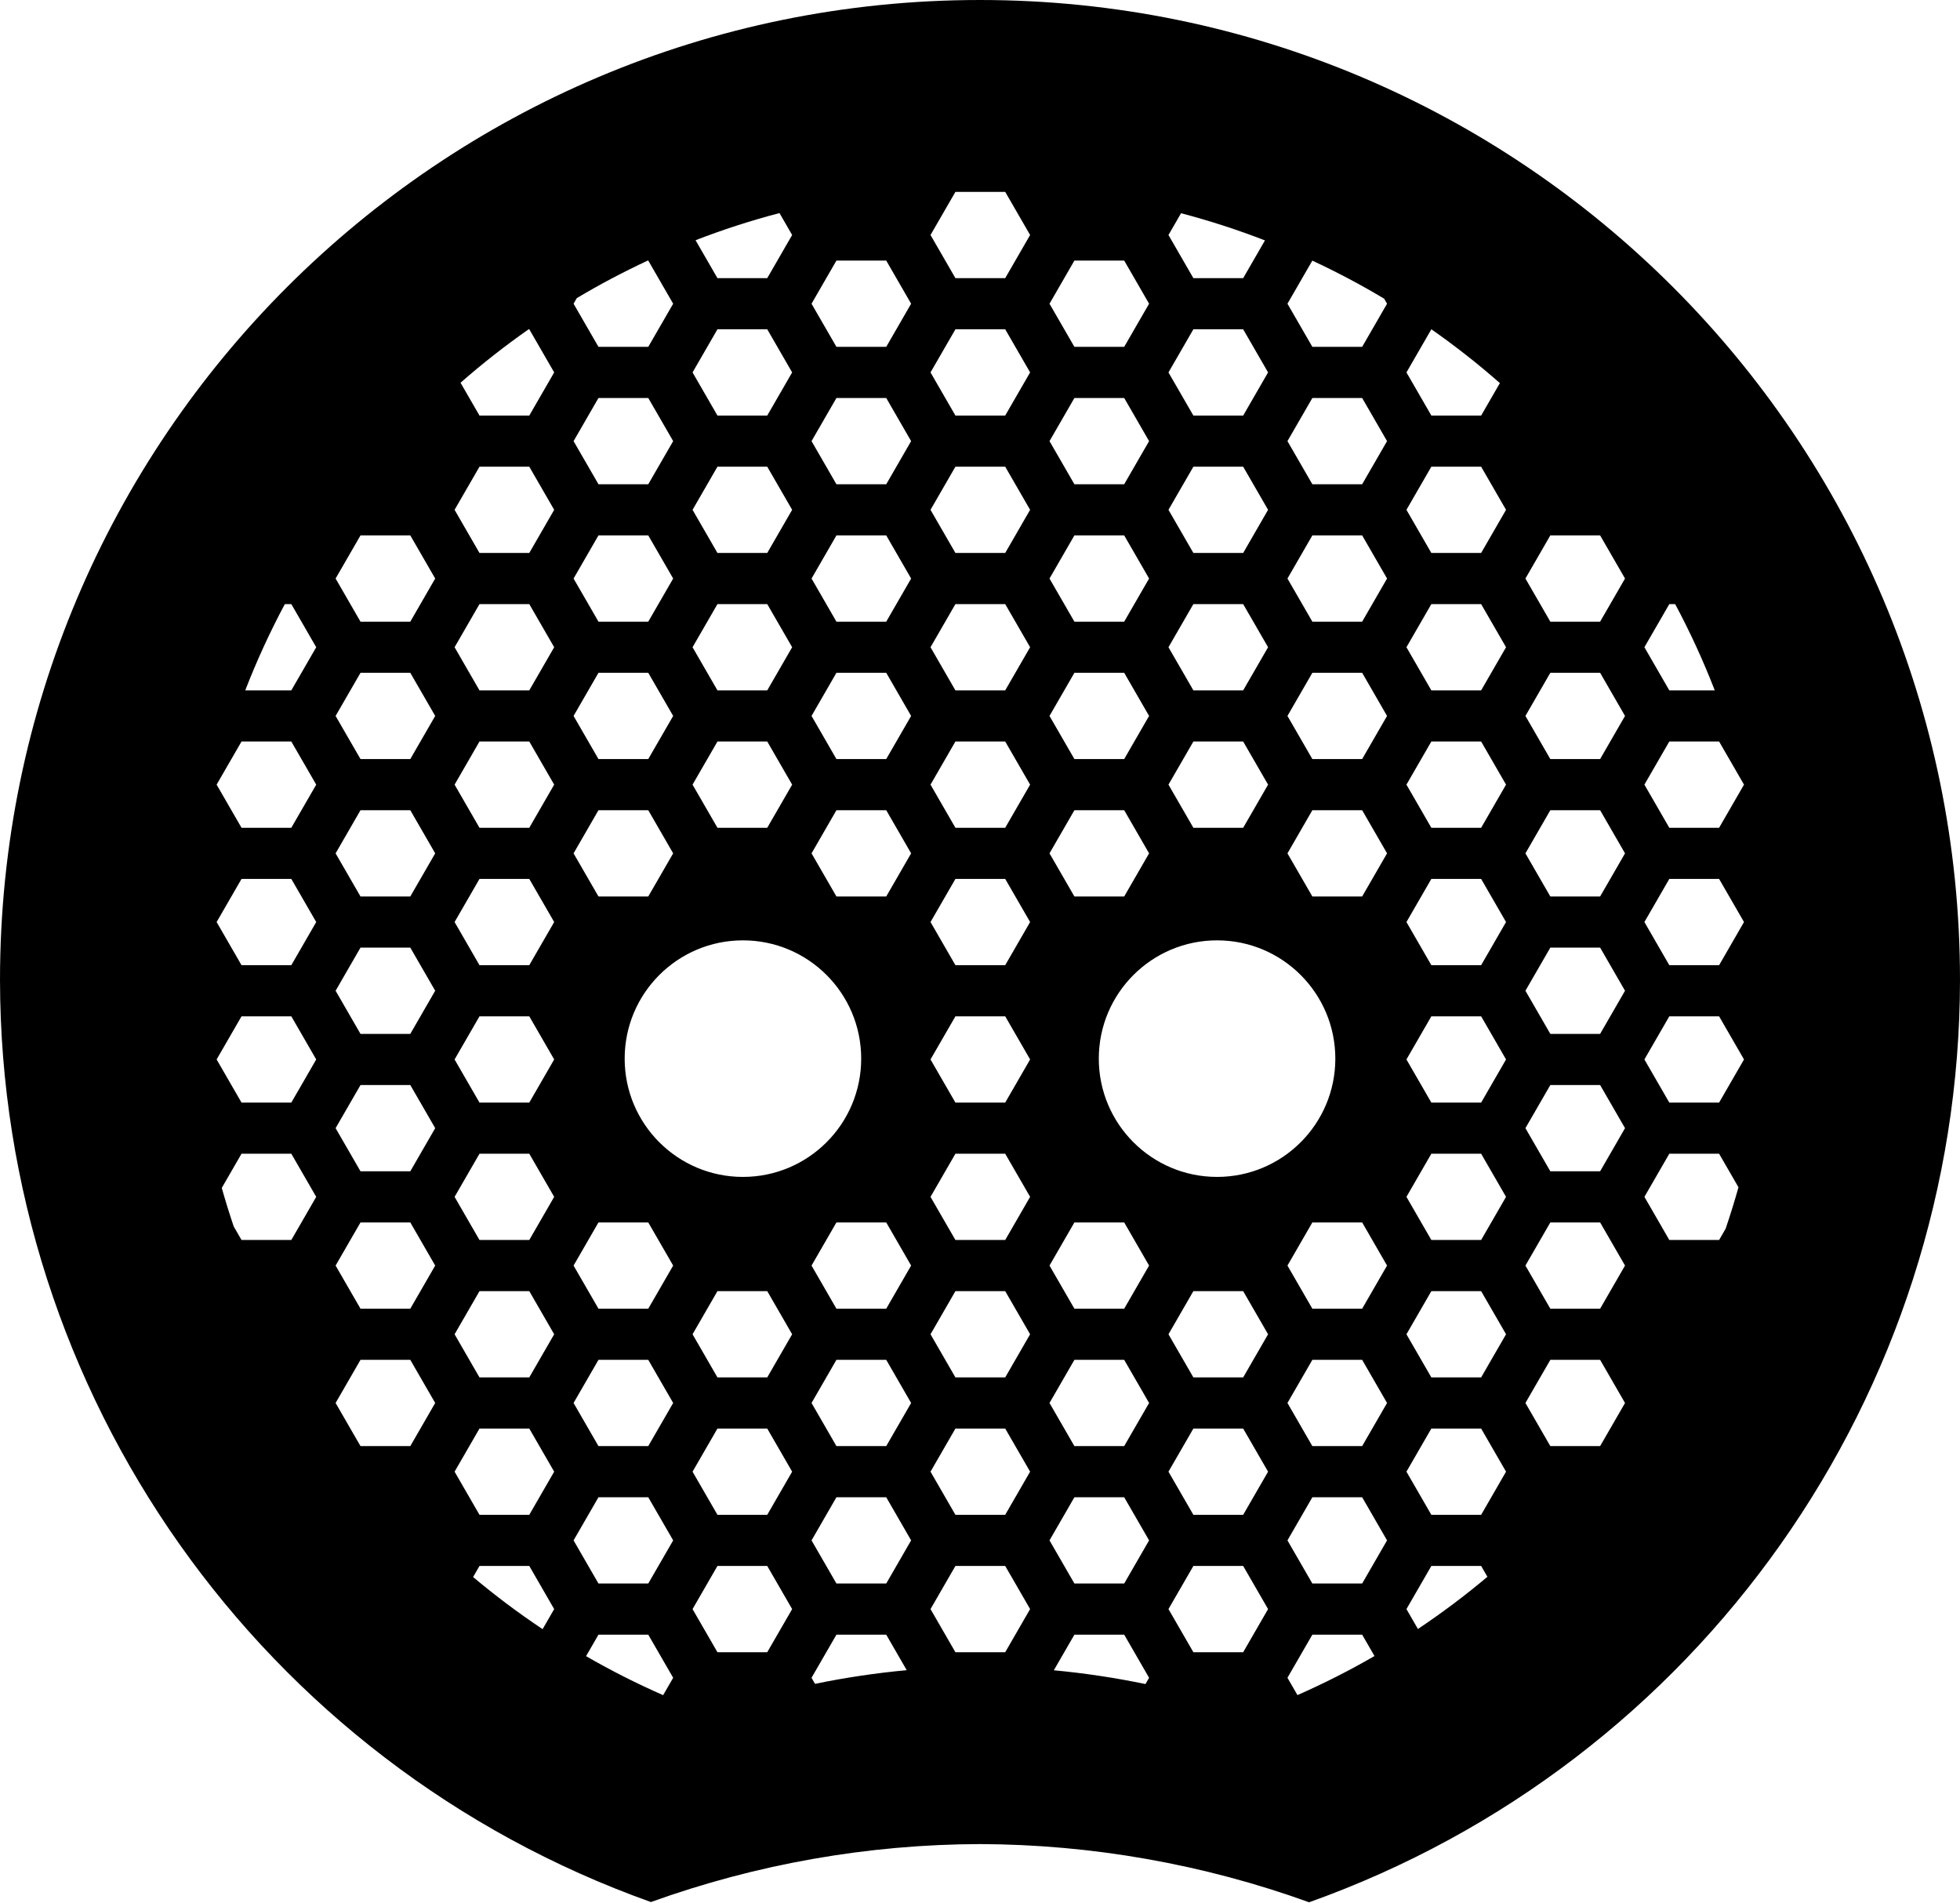
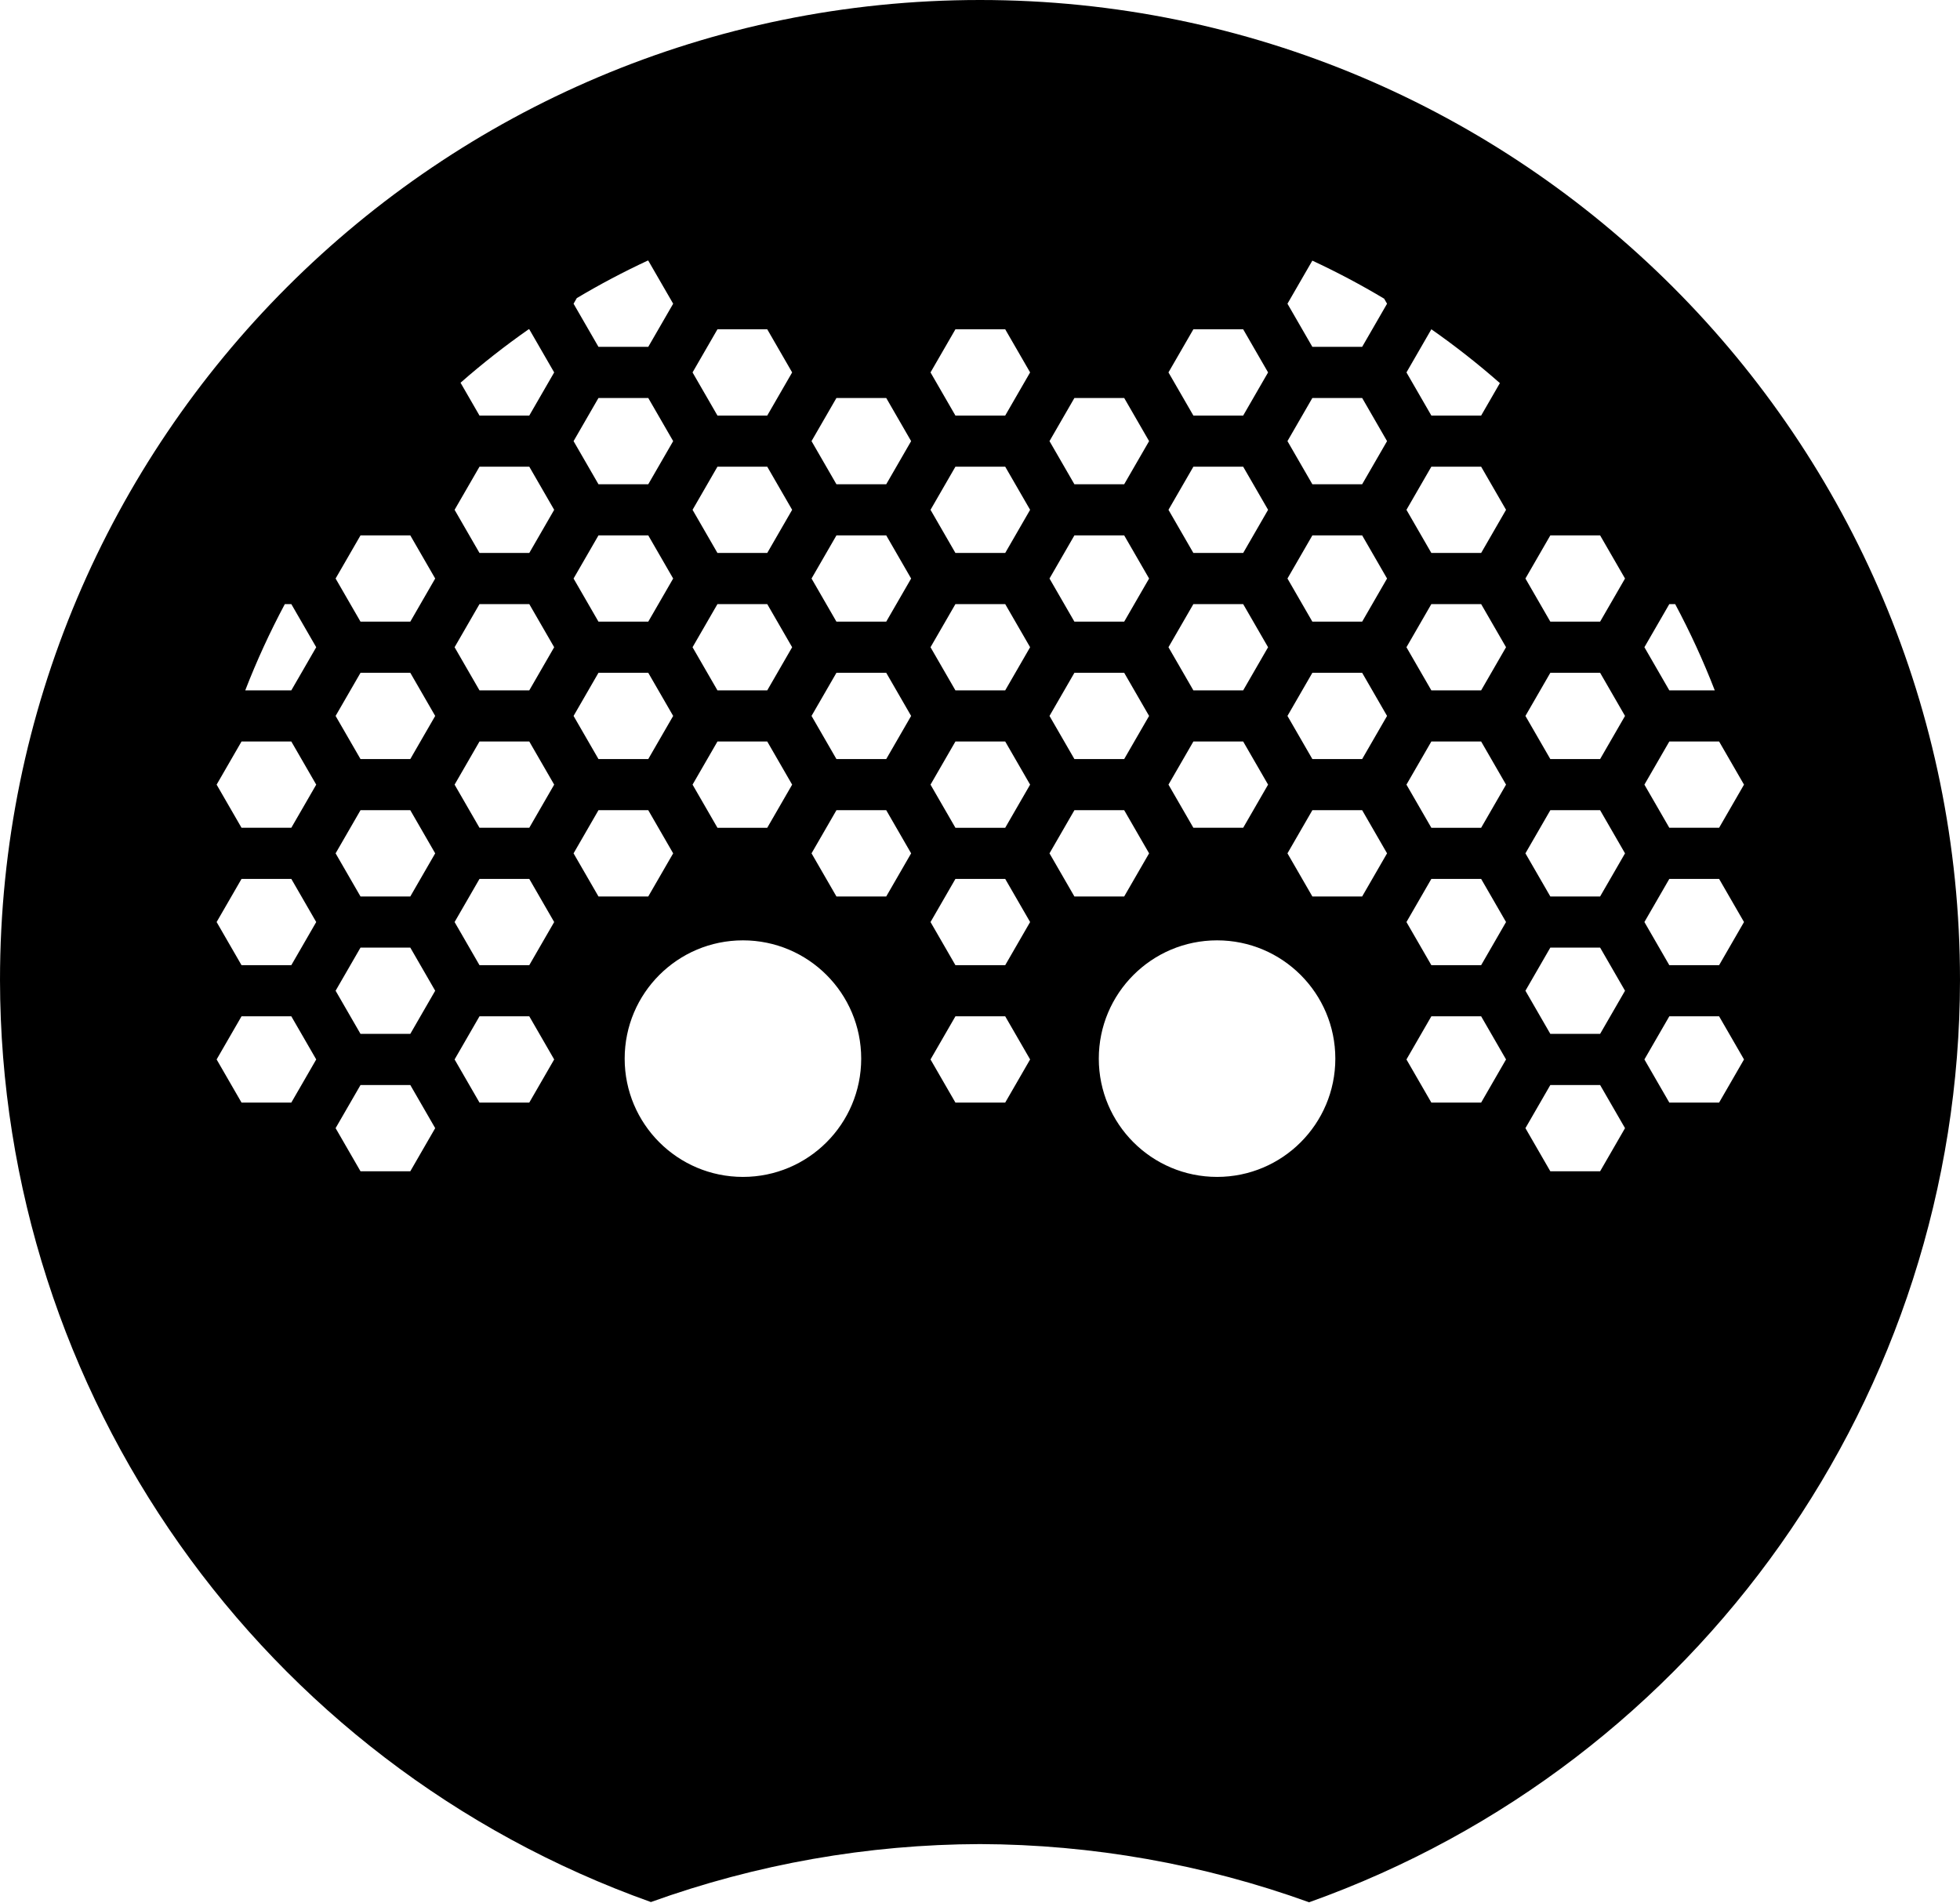
<svg xmlns="http://www.w3.org/2000/svg" width="145mm" height="140.712mm" viewBox="0 0 513.779 498.587" id="svg2" version="1.1">
  <defs id="defs4" />
  <g id="layer1" transform="translate(-125.5976,-56.89988)">
-     <path style="opacity:1;fill:#000000;fill-opacity:1" d="M 382.486,56.9 C 240.611,56.901 125.598,171.913 125.598,313.789 c 0.141,108.495 68.427,205.204 170.621,241.638 27.674,-9.966 56.854,-15.105 86.267,-15.193 29.418,0.107 58.6,5.266 86.271,15.253 C 570.971,519.044 639.262,422.305 639.377,313.789 639.376,171.912 524.363,56.9 382.486,56.9 Z m -6.444,50.293 13.054,0 6.527,11.301 -6.527,11.307 -13.054,0 -3.264,-5.651 -3.262,-5.654 z m -46.118,5.554 3.32,5.749 -6.527,11.305 -13.053,0 -3.264,-5.651 -2.475,-4.289 c 7.149,-2.766 14.489,-5.147 21.999,-7.115 z m 105.265,0.039 c 7.508,1.973 14.848,4.355 21.995,7.126 l -2.447,4.238 -3.262,5.651 -13.056,0 -6.527,-11.305 0,-0.002 z m -139.795,12.413 0.133,0 6.529,11.305 -6.529,11.305 -13.052,0 -6.527,-11.305 0.846,-1.466 c 6.009,-3.584 12.216,-6.868 18.601,-9.839 z m 49.459,0 13.054,0 6.525,11.305 -3.262,5.653 -3.263,5.653 -13.054,0 -6.527,-11.305 z m 62.38,0 13.052,0 6.527,11.305 -3.265,5.653 -3.262,5.653 -13.052,0 -6.527,-11.305 z m 62.37,0.011 c 6.463,3.008 12.745,6.336 18.822,9.972 l 0.763,1.322 -3.262,5.653 -3.264,5.653 -13.054,0 -6.527,-11.305 z m -205.434,17.996 0.172,0 6.525,11.305 -3.264,5.653 -3.262,5.653 -13.054,0 -3.264,-5.653 -1.703,-2.951 c 5.682,-4.986 11.64,-9.661 17.849,-14.006 z m 49.495,0 13.053,0 6.527,11.305 -6.527,11.305 -13.053,0 -6.527,-11.305 z m 62.38,0 13.052,0 6.527,11.303 -6.527,11.307 -13.054,0 -3.264,-5.653 -3.262,-5.653 z m 62.376,0 13.052,0 6.529,11.305 -3.264,5.653 -3.262,5.653 -13.056,0 -6.527,-11.305 0,-0.002 z m 62.38,0 0.01,0 c 6.248,4.373 12.243,9.082 17.957,14.102 l -4.911,8.508 -13.054,0 -3.262,-5.653 -3.264,-5.653 z m -218.325,18.008 13.052,0 6.529,11.303 -6.529,11.305 -13.052,0 -6.527,-11.303 z m 62.378,0 13.054,0 6.525,11.305 -3.262,5.653 -3.263,5.651 -13.054,0 -6.527,-11.305 z m 62.38,0 13.052,0 6.527,11.305 -3.265,5.653 -3.262,5.651 -13.052,0 -6.527,-11.303 z m 62.376,0 13.054,0 6.525,11.305 -3.262,5.653 -3.264,5.651 -13.054,0 -6.527,-11.305 z m -218.323,18.008 13.054,0 6.525,11.303 -3.264,5.654 -3.262,5.653 -13.054,0 -3.264,-5.653 -3.262,-5.654 z m 62.378,0 13.053,0 6.527,11.303 -6.527,11.307 -13.053,0 -6.527,-11.307 z m 62.378,0 13.054,0 6.527,11.303 -6.527,11.307 -13.054,0 -3.264,-5.653 -3.262,-5.654 z m 62.378,0 13.052,0 6.529,11.303 -3.264,5.654 -3.262,5.653 -13.056,0 -6.527,-11.307 z m 62.378,0 13.054,0 6.527,11.303 -6.527,11.307 -13.054,0 -3.262,-5.653 -3.264,-5.654 z m -280.701,18.006 13.052,0 6.527,11.307 -3.264,5.651 -3.262,5.653 -13.054,0 -6.527,-11.303 0,-0.002 6.527,-11.303 z m 62.378,0 13.052,0 6.529,11.307 -6.529,11.303 -13.052,0 -6.527,-11.303 z m 62.38,0 13.053,0 6.525,11.307 -3.262,5.651 -3.263,5.653 -13.054,0 -6.525,-11.303 z m 62.378,0 13.052,0 6.527,11.307 -3.265,5.651 -3.262,5.653 -13.052,0 -6.527,-11.303 z m 62.378,0 13.052,0 6.525,11.307 -3.262,5.651 -3.264,5.653 -13.054,0 -6.525,-11.303 z m 62.378,0 13.052,0 6.527,11.307 -3.262,5.651 -3.265,5.653 -13.052,0 -6.527,-11.303 z m -331.728,18.009 1.699,0 6.527,11.303 -3.262,5.654 -3.265,5.651 -12.076,0 c 3.013,-7.776 6.483,-15.322 10.376,-22.608 z m 51.025,0 13.054,0 6.525,11.303 -3.264,5.654 -3.262,5.651 -13.054,0 -3.264,-5.651 -3.262,-5.654 z m 62.378,0 13.053,0 6.527,11.303 -6.527,11.305 -13.053,0 -3.264,-5.651 -3.264,-5.654 z m 62.378,0 13.054,0 6.527,11.301 -6.527,11.307 -13.054,0 -3.264,-5.651 -3.262,-5.654 z m 62.378,0 13.052,0 6.529,11.303 -3.264,5.654 -3.262,5.651 -13.056,0 -6.527,-11.305 0,-0.002 z m 62.378,0 13.054,0 6.527,11.301 -6.527,11.307 -13.054,0 -3.262,-5.651 -3.264,-5.654 z m 62.38,0 1.537,0 c 3.894,7.286 7.364,14.832 10.376,22.608 l -11.914,0 -6.527,-11.305 0,-0.002 z m -343.081,18.006 13.052,0 6.527,11.305 -3.264,5.651 -3.262,5.653 -13.054,0 -6.527,-11.303 0,-0.002 6.527,-11.301 z m 62.378,0 13.052,0 6.529,11.303 -6.529,11.305 -13.052,0 -6.527,-11.303 z m 62.378,0 13.054,0 6.525,11.305 -3.262,5.651 -3.263,5.653 -13.054,0 -6.527,-11.305 z m 62.38,0 13.052,0 6.527,11.305 -3.265,5.651 -3.262,5.653 -13.052,0 -6.527,-11.303 z m 62.376,0 13.054,0 6.525,11.305 -3.262,5.651 -3.264,5.653 -13.054,0 -6.527,-11.305 z m 62.38,0 13.052,0 6.527,11.305 -3.262,5.651 -3.265,5.653 -13.052,0 -6.527,-11.303 z m -343.081,18.008 13.052,0 6.527,11.303 -3.262,5.654 -3.265,5.652 -13.052,0 -6.527,-11.307 z m 62.378,0 13.054,0 6.525,11.303 -3.264,5.654 -3.262,5.652 -13.054,0 -3.264,-5.652 -3.262,-5.654 z m 62.378,0 13.053,0 6.527,11.303 -6.527,11.307 -13.053,0 -6.527,-11.307 z m 62.378,0 13.054,0 6.527,11.303 -6.527,11.307 -13.054,0 -3.264,-5.652 -3.262,-5.654 z m 62.378,0 13.052,0 6.529,11.303 -3.264,5.654 -3.262,5.652 -13.056,0 -6.527,-11.307 z m 62.378,0 13.054,0 6.527,11.303 -6.527,11.307 -13.054,0 -3.262,-5.652 -3.264,-5.654 z m 62.38,0 13.052,0 6.527,11.303 -3.264,5.654 -3.262,5.652 -13.054,0 -6.527,-11.307 z m -343.081,18.006 13.052,0 6.527,11.307 -3.264,5.653 -3.262,5.651 -13.054,0 -6.527,-11.303 0,-0.002 z m 62.378,0 13.052,0 6.529,11.307 -6.529,11.303 -13.052,0 -6.527,-11.303 z m 62.38,0 13.053,0 6.525,11.307 -3.262,5.653 -3.263,5.651 -13.054,0 -6.525,-11.303 z m 62.378,0 13.052,0 6.527,11.307 -3.265,5.653 -3.262,5.651 -13.052,0 -6.527,-11.303 z m 62.378,0 13.052,0 6.525,11.307 -3.262,5.653 -3.264,5.651 -13.054,0 -6.525,-11.303 z m 62.378,0 13.052,0 6.527,11.307 -3.262,5.653 -3.265,5.651 -13.052,0 -6.527,-11.303 z m -343.081,18.009 13.052,0 6.527,11.303 -3.262,5.651 -3.265,5.654 -13.052,0 -6.527,-11.305 z m 62.378,0 13.054,0 6.525,11.303 -3.264,5.651 -3.262,5.654 -13.054,0 -3.264,-5.654 -3.262,-5.651 z m 124.756,0 13.054,0 6.527,11.301 -6.527,11.307 -13.054,0 -3.264,-5.654 -3.262,-5.651 z m 124.756,0 13.054,0 6.527,11.301 -6.527,11.307 -13.054,0 -3.262,-5.654 -3.264,-5.651 z m 62.38,0 13.052,0 6.527,11.303 -3.264,5.651 -3.262,5.654 -13.054,0 -6.527,-11.305 0,-0.002 z m -242.835,16.102 c 17.122,-6.1e-4 31.002,13.879 31.002,31 6e-4,17.122 -13.88,31.003 -31.002,31.002 -17.122,-4.7e-4 -31.001,-13.881 -31,-31.002 5e-4,-17.121 13.879,-31 31,-31 z m 124.286,0 c 17.122,-6.1e-4 31.002,13.879 31.002,31 6e-4,17.122 -13.88,31.003 -31.002,31.002 -17.121,-4.7e-4 -31.001,-13.881 -31,-31.002 5e-4,-17.121 13.879,-31 31,-31 z m -224.532,1.903 13.052,0 6.527,11.305 -3.264,5.653 -3.262,5.653 -13.054,0 -6.527,-11.305 z m 311.892,0 13.052,0 6.527,11.305 -3.262,5.653 -3.265,5.653 -13.052,0 -6.527,-11.305 z m -343.081,18.008 13.052,0 6.527,11.305 -3.262,5.654 -3.265,5.651 -13.052,0 -6.527,-11.305 z m 62.38,0 13.052,0 6.525,11.305 -3.264,5.654 -3.262,5.651 -13.054,0 -3.264,-5.651 -3.262,-5.654 z m 124.756,0 13.052,0 6.527,11.303 -6.527,11.307 -13.054,0 -3.264,-5.651 -3.262,-5.654 z m 124.756,0 13.053,0 6.527,11.303 -6.527,11.307 -13.054,0 -3.262,-5.651 -3.264,-5.654 z m 62.378,0 13.052,0 6.527,11.305 -3.264,5.654 -3.262,5.651 -13.054,0 -6.527,-11.305 0,-0.002 z m -343.081,18.008 13.052,0 6.527,11.305 -3.264,5.651 -3.262,5.653 -13.054,0 -6.527,-11.303 0,-0.002 6.527,-11.301 z m 311.892,0 13.052,0 6.527,11.305 -3.262,5.651 -3.265,5.653 -13.052,0 -6.527,-11.303 z m -343.081,18.008 13.052,0 6.527,11.303 -3.262,5.654 -3.265,5.651 -13.052,0 -2.046,-3.545 c -1.128,-3.333 -2.172,-6.7 -3.131,-10.099 z m 62.378,0 13.054,0 6.525,11.303 -3.264,5.654 -3.262,5.651 -13.054,0 -3.264,-5.651 -3.262,-5.654 z m 124.756,0 13.054,0 6.527,11.301 -6.527,11.307 -13.054,0 -3.264,-5.651 -3.262,-5.654 z m 124.756,0 13.054,0 6.527,11.301 -6.527,11.307 -13.054,0 -3.262,-5.651 -3.264,-5.654 z m 62.38,0 13.052,0 5.079,8.793 c -1.029,3.663 -2.154,7.291 -3.379,10.877 l -1.697,2.938 -13.054,0 -6.527,-11.305 0,-0.002 z m -343.081,18.006 13.052,0 6.527,11.305 -3.264,5.653 -3.262,5.653 -13.054,0 -6.527,-11.305 z m 62.378,0 13.052,0 6.529,11.305 -6.529,11.305 -13.052,0 -6.527,-11.305 z m 62.378,0 13.054,0 6.525,11.305 -3.262,5.653 -3.263,5.653 -13.054,0 -6.527,-11.305 z m 62.38,0 13.052,0 6.527,11.305 -3.265,5.653 -3.262,5.653 -13.052,0 -6.527,-11.305 z m 62.376,0 13.054,0 6.525,11.305 -3.262,5.653 -3.264,5.653 -13.054,0 -6.527,-11.305 z m 62.38,0 13.052,0 6.527,11.305 -3.262,5.653 -3.265,5.653 -13.052,0 -6.527,-11.305 z m -280.701,18.008 13.052,0 6.525,11.305 -3.264,5.651 -3.262,5.654 -13.054,0 -3.264,-5.654 -3.262,-5.651 z m 62.376,0 13.053,0 6.527,11.305 -6.527,11.305 -13.053,0 -6.527,-11.305 z m 62.38,0 13.052,0 6.527,11.303 -6.527,11.307 -13.054,0 -3.264,-5.654 -3.262,-5.651 z m 62.376,0 13.052,0 6.529,11.305 -3.264,5.651 -3.262,5.654 -13.056,0 -6.527,-11.305 0,-0.002 z m 62.38,0 13.053,0 6.527,11.303 -6.527,11.307 -13.054,0 -3.262,-5.654 -3.264,-5.651 z m -280.703,18.008 13.052,0 6.527,11.305 -3.264,5.652 -3.262,5.651 -13.054,0 -6.527,-11.303 0,-0.002 6.527,-11.301 z m 62.378,0 13.052,0 6.529,11.303 -6.529,11.305 -13.052,0 -6.527,-11.303 z m 62.378,0 13.054,0 6.525,11.305 -3.262,5.652 -3.263,5.651 -13.054,0 -6.527,-11.305 z m 62.38,0 13.052,0 6.527,11.305 -3.265,5.652 -3.262,5.651 -13.052,0 -6.527,-11.303 z m 62.376,0 13.054,0 6.525,11.305 -3.262,5.652 -3.264,5.651 -13.054,0 -6.527,-11.305 z m 62.38,0 13.052,0 6.527,11.305 -3.262,5.652 -3.265,5.651 -13.052,0 -6.527,-11.303 z m -280.703,18.008 13.054,0 6.525,11.303 -3.264,5.651 -3.262,5.654 -13.054,0 -3.264,-5.654 -3.262,-5.651 z m 62.378,0 13.053,0 6.527,11.303 -6.527,11.305 -13.053,0 -6.527,-11.305 z m 62.378,0 13.054,0 6.527,11.301 -6.527,11.307 -13.054,0 -3.264,-5.654 -3.262,-5.651 z m 62.378,0 13.052,0 6.529,11.303 -3.264,5.651 -3.262,5.654 -13.056,0 -6.527,-11.305 0,-0.002 z m 62.378,0 13.054,0 6.527,11.301 -6.527,11.307 -13.054,0 -3.262,-5.654 -3.264,-5.651 z m -218.323,18.006 13.052,0 6.529,11.305 -6.529,11.305 -13.052,0 -6.527,-11.305 z m 62.378,0 13.054,0 6.525,11.305 -3.262,5.653 -3.263,5.653 -13.054,0 -6.527,-11.305 z m 62.38,0 13.052,0 6.527,11.305 -3.265,5.653 -3.262,5.653 -13.052,0 -6.527,-11.305 z m 62.376,0 13.054,0 6.525,11.305 -3.262,5.653 -3.264,5.653 -13.054,0 -6.527,-11.305 z m -218.321,18.008 13.052,0 6.525,11.305 -3.034,5.258 c -6.345,-4.233 -12.426,-8.794 -18.218,-13.661 z m 62.376,0 13.053,0 6.527,11.305 -6.527,11.305 -13.053,0 -3.264,-5.651 -3.264,-5.654 z m 62.38,0 13.052,0 6.527,11.303 -6.527,11.307 -13.054,0 -3.264,-5.651 -3.262,-5.654 z m 62.376,0 13.052,0 6.529,11.305 -3.264,5.654 -3.262,5.651 -13.056,0 -6.527,-11.305 0,-0.002 z m 62.38,0 13.053,0 1.641,2.84 c -5.79,4.874 -11.868,9.441 -18.212,13.68 l -3.009,-5.215 z m -218.325,18.008 13.052,0 6.529,11.301 -2.63,4.554 c -6.965,-3.058 -13.706,-6.473 -20.204,-10.222 z m 62.378,0 13.054,0 5.373,9.309 c -8.077,0.745 -16.1,1.946 -24.04,3.58 l -0.915,-1.587 z m 62.38,0 13.052,0 6.527,11.305 -0.946,1.638 c -7.934,-1.643 -15.952,-2.852 -24.024,-3.607 z m 62.376,0 13.054,0 3.233,5.602 c -6.494,3.753 -13.233,7.173 -20.194,10.236 l -2.62,-4.537 z" id="path3401" />
+     <path style="opacity:1;fill:#000000;fill-opacity:1" d="M 256.889,0 C 115.013,8.02e-4 8e-4,115.013 0,256.889 c 0.141,108.495 68.427,205.204 170.621,241.639 27.674,-9.966 56.854,-15.105 86.268,-15.193 29.418,0.107 58.6,5.266 86.271,15.252 C 445.374,462.143 513.664,365.405 513.779,256.889 513.779,115.012 398.765,-2.88e-4 256.889,0 Z m -87.092,68.299 0.133,0 6.529,11.305 -6.529,11.305 -13.053,0 -6.527,-11.305 0.846,-1.467 c 6.009,-3.584 12.217,-6.867 18.602,-9.838 z m 174.209,0.012 c 6.463,3.008 12.745,6.335 18.822,9.971 l 0.764,1.322 -3.262,5.652 -3.264,5.652 -13.055,0 -6.527,-11.305 z m -205.434,17.996 0.17,0 6.525,11.305 -3.264,5.652 -3.262,5.652 -13.053,0 -3.264,-5.652 -1.703,-2.951 c 5.682,-4.986 11.641,-9.661 17.85,-14.006 z m 49.494,0 13.053,0 6.527,11.305 -6.527,11.305 -13.053,0 -6.527,-11.305 z m 62.381,0 13.051,0 6.527,11.303 -6.527,11.307 -13.053,0 -3.264,-5.652 -3.262,-5.652 z m 62.375,0 13.053,0 6.529,11.305 -3.264,5.652 -3.262,5.652 -13.057,0 -6.527,-11.305 0,-0.002 z m 62.381,0 0.01,0 c 6.248,4.373 12.243,9.081 17.957,14.102 l -4.91,8.508 -13.055,0 -3.262,-5.652 -3.264,-5.652 z m -218.326,18.006 13.053,0 6.529,11.305 -6.529,11.305 -13.053,0 -6.527,-11.303 z m 62.379,0 13.055,0 6.525,11.307 -3.262,5.652 -3.264,5.65 -13.055,0 -6.527,-11.305 z m 62.379,0 13.053,0 6.527,11.307 -3.266,5.652 -3.262,5.65 -13.053,0 -6.527,-11.303 z m 62.377,0 13.055,0 6.525,11.307 -3.262,5.652 -3.264,5.65 -13.055,0 -6.527,-11.305 z m -218.322,18.008 13.053,0 6.525,11.303 -3.264,5.656 -3.262,5.652 -13.053,0 -3.264,-5.652 -3.262,-5.656 z m 62.377,0 13.053,0 6.527,11.303 -6.527,11.309 -13.053,0 -6.527,-11.309 z m 62.379,0 13.053,0 6.527,11.303 -6.527,11.309 -13.053,0 -3.264,-5.652 -3.262,-5.656 z m 62.377,0 13.053,0 6.529,11.303 -3.264,5.656 -3.262,5.652 -13.057,0 -6.527,-11.309 z m 62.379,0 13.055,0 6.525,11.303 -6.525,11.309 -13.055,0 -3.262,-5.652 -3.264,-5.656 z M 94.5,140.326 l 13.053,0 6.525,11.307 -3.264,5.65 -3.26,5.652 -13.055,0 -6.527,-11.303 0,-0.002 L 94.5,140.328 Z m 62.377,0 13.053,0 6.529,11.307 -6.529,11.303 -13.053,0 -6.527,-11.303 z m 62.381,0 13.053,0 6.525,11.307 -3.262,5.65 -3.264,5.652 -13.055,0 -6.525,-11.303 z m 62.377,0 13.053,0 6.527,11.307 -3.266,5.65 -3.262,5.652 -13.053,0 -6.527,-11.303 z m 62.379,0 13.053,0 6.525,11.307 -3.262,5.65 -3.264,5.652 -13.055,0 -6.525,-11.303 z m 62.377,0 13.053,0 6.527,11.307 -3.262,5.65 -3.266,5.652 -13.053,0 -6.525,-11.303 z m -331.727,18.01 1.699,0 6.527,11.303 -3.262,5.654 -3.266,5.65 -12.076,0 c 3.013,-7.776 6.483,-15.321 10.377,-22.607 z m 51.025,0 13.053,0 6.525,11.303 -3.264,5.654 -3.262,5.65 -13.053,0 -3.264,-5.65 -3.262,-5.654 z m 62.377,0 13.053,0 6.527,11.303 -6.527,11.305 -13.053,0 -3.264,-5.65 -3.264,-5.654 z m 62.379,0 13.053,0 6.527,11.301 -6.527,11.307 -13.053,0 -3.264,-5.65 -3.262,-5.654 z m 62.377,0 13.053,0 6.529,11.303 -3.264,5.654 -3.262,5.65 -13.057,0 -6.527,-11.305 0,-0.002 z m 62.379,0 13.055,0 6.525,11.301 -6.525,11.307 -13.055,0 -3.262,-5.65 -3.264,-5.654 z m 62.379,0 1.537,0 c 3.894,7.286 7.364,14.831 10.377,22.607 l -11.914,0 -6.527,-11.305 0,-0.002 z M 94.5,176.342 l 13.053,0 6.525,11.305 -3.264,5.65 -3.26,5.652 -13.055,0 -6.527,-11.303 0,-0.002 L 94.5,176.344 Z m 62.377,0 13.053,0 6.529,11.303 -6.529,11.305 -13.053,0 -6.527,-11.303 z m 62.379,0 13.055,0 6.525,11.305 -3.262,5.65 -3.264,5.652 -13.055,0 -6.527,-11.305 z m 62.379,0 13.053,0 6.527,11.305 -3.266,5.65 -3.262,5.652 -13.053,0 -6.527,-11.303 z m 62.377,0 13.055,0 6.525,11.305 -3.262,5.65 -3.264,5.652 -13.055,0 -6.527,-11.305 z m 62.379,0 13.053,0 6.527,11.305 -3.262,5.65 -3.266,5.652 -13.053,0 -6.525,-11.303 z m -343.08,18.008 13.053,0 6.527,11.303 -3.262,5.654 -3.266,5.652 -13.053,0 -6.527,-11.307 z m 62.379,0 13.053,0 6.525,11.303 -3.264,5.654 -3.262,5.652 -13.053,0 -3.264,-5.652 -3.262,-5.654 z m 62.377,0 13.053,0 6.527,11.303 -6.527,11.307 -13.053,0 -6.527,-11.307 z m 62.379,0 13.053,0 6.527,11.303 -6.527,11.307 -13.053,0 -3.264,-5.652 -3.262,-5.654 z m 62.377,0 13.053,0 6.529,11.303 -3.264,5.654 -3.262,5.652 -13.057,0 -6.527,-11.307 z m 62.379,0 13.055,0 6.525,11.303 -6.525,11.307 -13.055,0 -3.262,-5.652 -3.264,-5.654 z m 62.379,0 13.053,0 6.527,11.303 -3.264,5.654 -3.262,5.652 -13.055,0 -6.527,-11.307 z M 94.5,212.355 l 13.053,0 6.525,11.307 -3.264,5.652 -3.26,5.65 -13.055,0 -6.527,-11.303 0,-0.002 z m 62.377,0 13.053,0 6.529,11.307 -6.529,11.303 -13.053,0 -6.527,-11.303 z m 62.381,0 13.053,0 6.525,11.307 -3.262,5.652 -3.264,5.65 -13.055,0 -6.525,-11.303 z m 62.377,0 13.053,0 6.527,11.307 -3.266,5.652 -3.262,5.65 -13.053,0 -6.527,-11.303 z m 62.379,0 13.053,0 6.525,11.307 -3.262,5.652 -3.264,5.65 -13.055,0 -6.525,-11.303 z m 62.377,0 13.053,0 6.527,11.307 -3.262,5.652 -3.266,5.65 -13.053,0 -6.525,-11.303 z m -343.08,18.008 13.053,0 6.527,11.305 -3.262,5.65 -3.266,5.654 -13.053,0 -6.527,-11.305 z m 62.379,0 13.053,0 6.525,11.305 -3.264,5.65 -3.262,5.654 -13.053,0 -3.264,-5.654 -3.262,-5.65 z m 124.756,0 13.053,0 6.527,11.303 -6.527,11.307 -13.053,0 -3.264,-5.654 -3.262,-5.65 z m 124.756,0 13.055,0 6.525,11.303 -6.525,11.307 -13.055,0 -3.262,-5.654 -3.264,-5.65 z m 62.379,0 13.053,0 6.527,11.305 -3.264,5.65 -3.262,5.654 -13.055,0 -6.527,-11.305 0,-0.002 z M 194.746,246.467 c 17.122,-6.1e-4 31.002,13.879 31.002,31 6e-4,17.122 -13.88,31.003 -31.002,31.002 -17.122,-4.7e-4 -31.001,-13.88 -31,-31.002 5e-4,-17.121 13.879,-31 31,-31 z m 124.285,0 c 17.122,-6.1e-4 31.001,13.879 31.002,31 6e-4,17.122 -13.88,31.003 -31.002,31.002 -17.121,-4.7e-4 -31.001,-13.88 -31,-31.002 5e-4,-17.121 13.879,-31 31,-31 z M 94.5,248.369 l 13.053,0 6.525,11.305 -3.264,5.652 -3.26,5.654 -13.055,0 -6.527,-11.307 z m 311.891,0 13.053,0 6.527,11.305 -3.262,5.652 -3.266,5.654 -13.053,0 -6.525,-11.307 z m -343.08,18.008 13.053,0 6.527,11.305 -3.262,5.654 -3.266,5.65 -13.053,0 -6.527,-11.305 z m 62.379,0 13.053,0 6.525,11.305 -3.264,5.654 -3.262,5.65 -13.053,0 -3.264,-5.65 -3.262,-5.654 z m 124.758,0 13.051,0 6.527,11.303 -6.527,11.307 -13.053,0 -3.264,-5.65 -3.262,-5.654 z m 124.756,0 13.053,0 6.525,11.303 -6.525,11.307 -13.055,0 -3.262,-5.65 -3.264,-5.654 z m 62.377,0 13.053,0 6.527,11.305 -3.264,5.654 -3.262,5.65 -13.055,0 -6.527,-11.305 0,-0.002 z M 94.5,284.385 l 13.053,0 6.525,11.305 -3.264,5.65 -3.26,5.652 -13.055,0 -6.527,-11.303 0,-0.002 L 94.5,284.387 Z m 311.891,0 13.053,0 6.527,11.305 -3.262,5.65 -3.266,5.652 -13.053,0 -6.525,-11.303 z" transform="translate(125.5976,56.89988)" id="path3401" />
  </g>
</svg>
